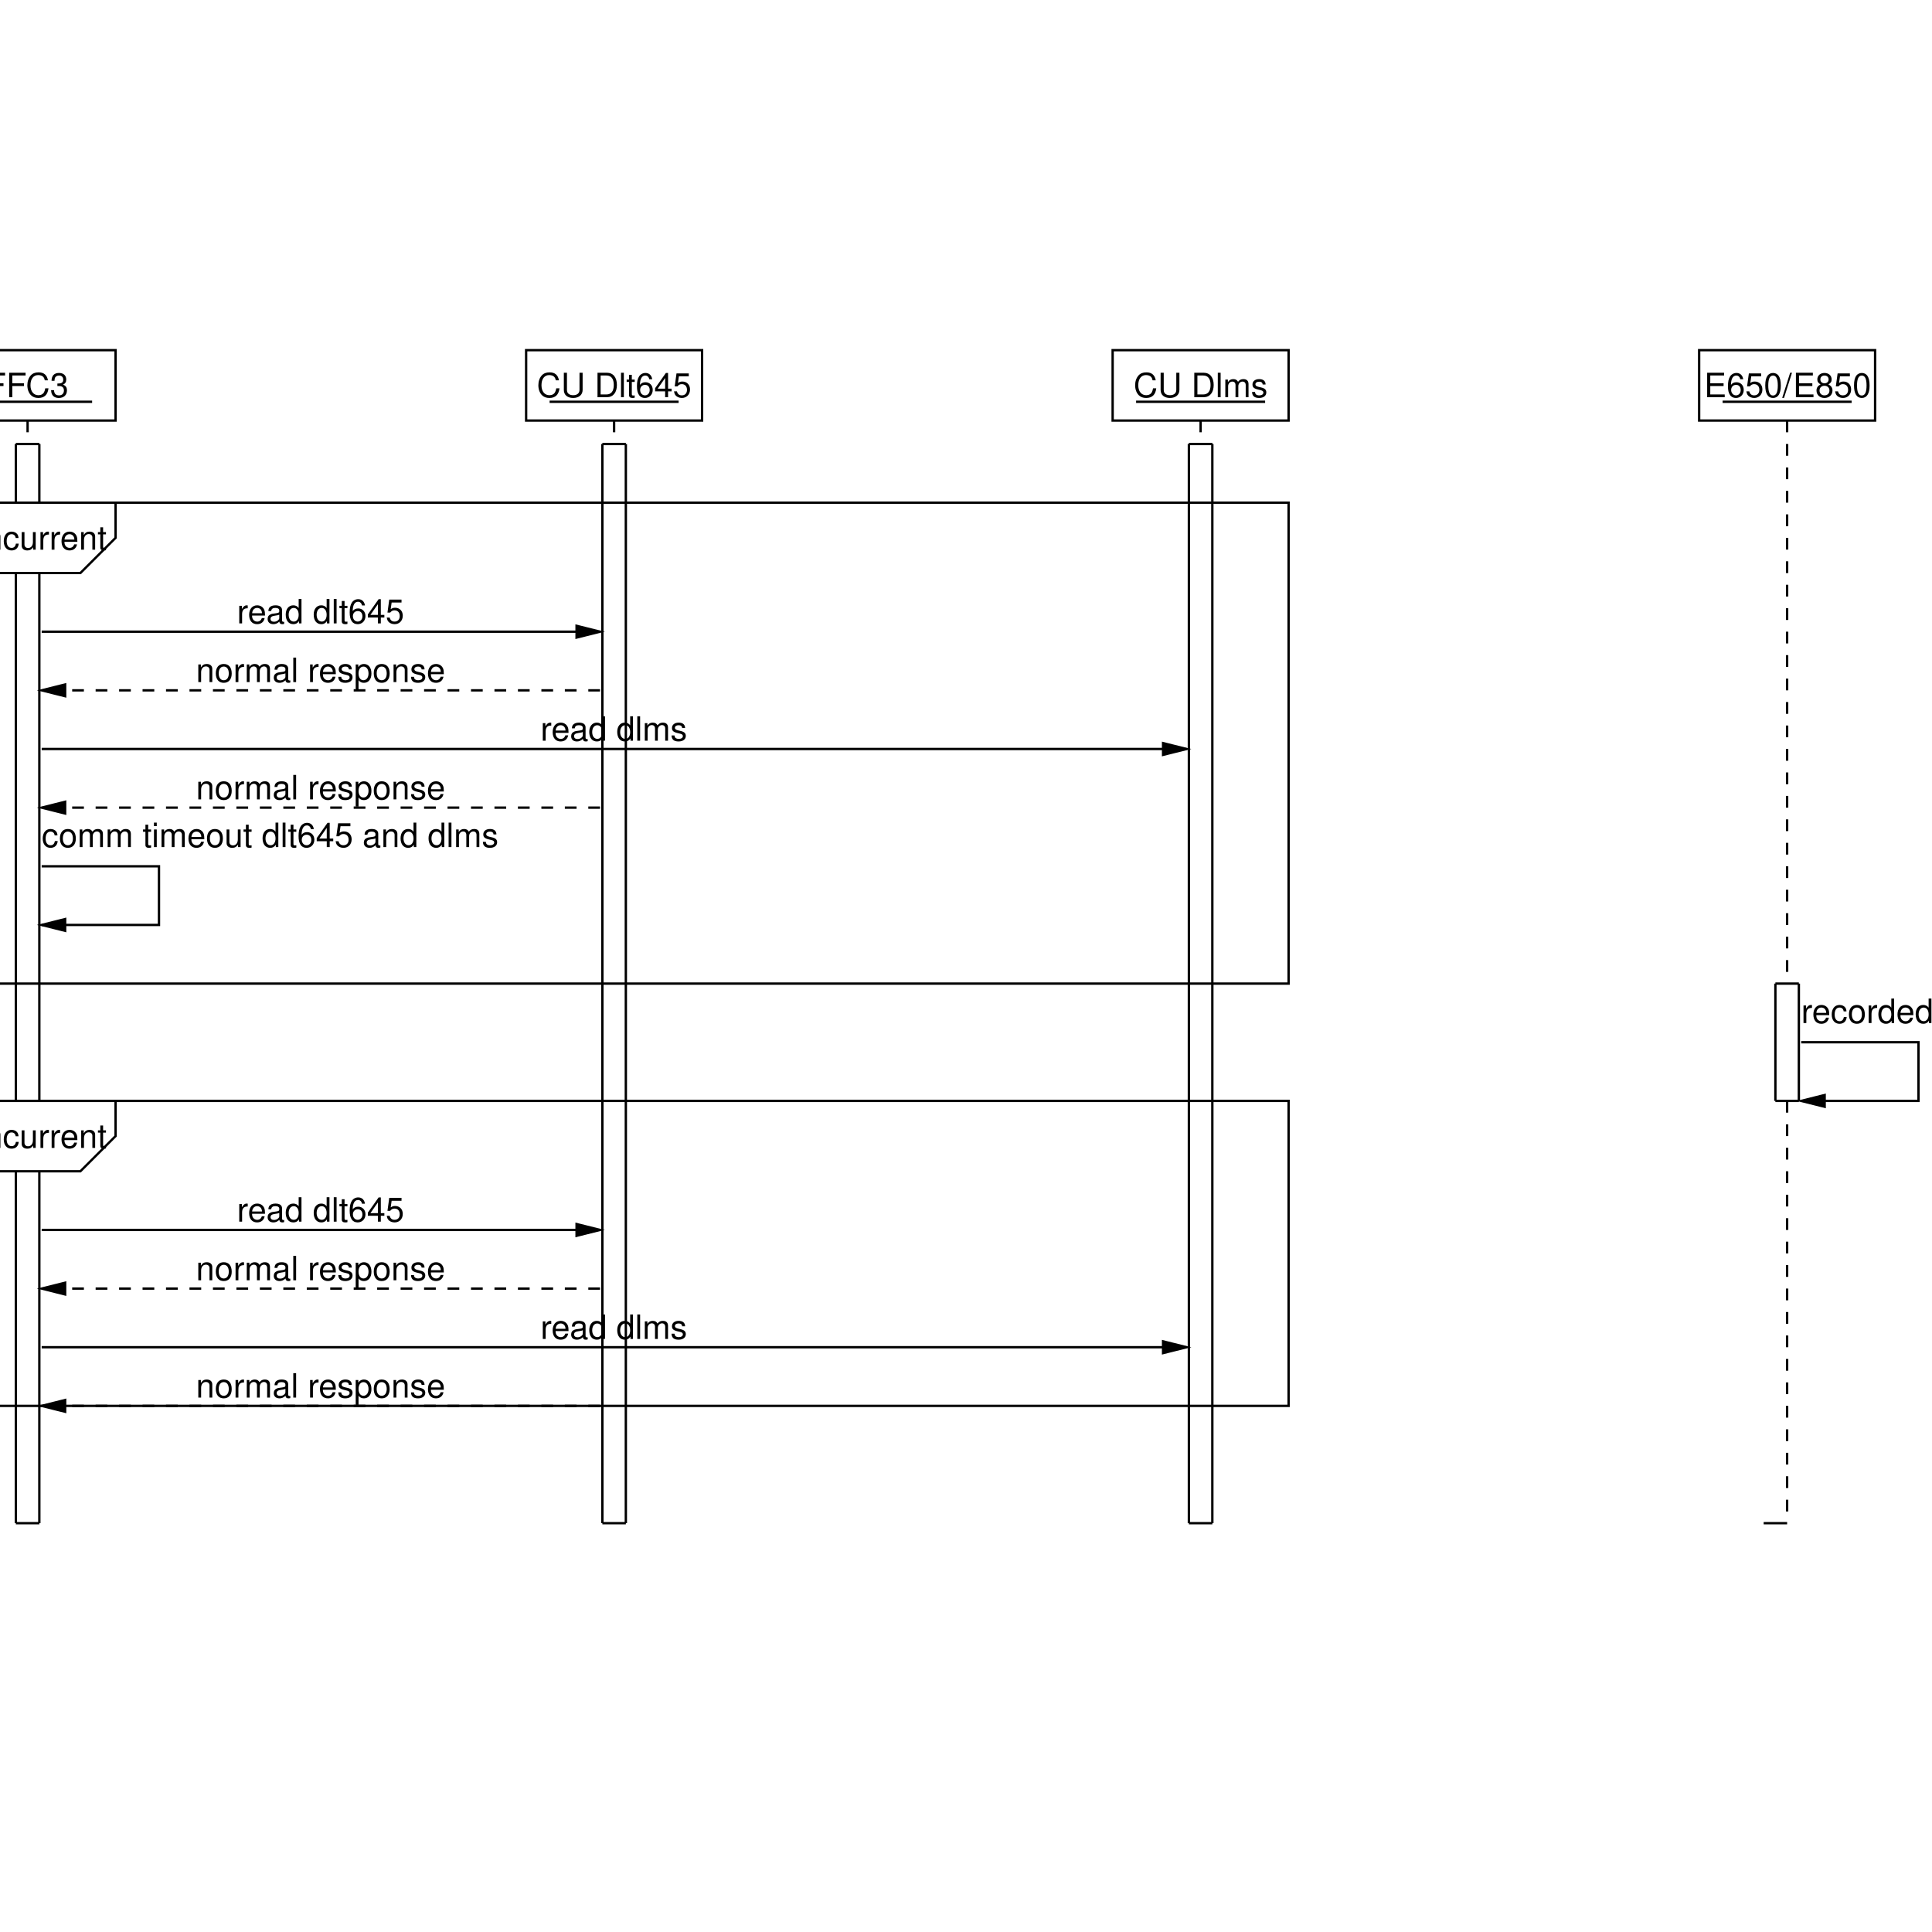
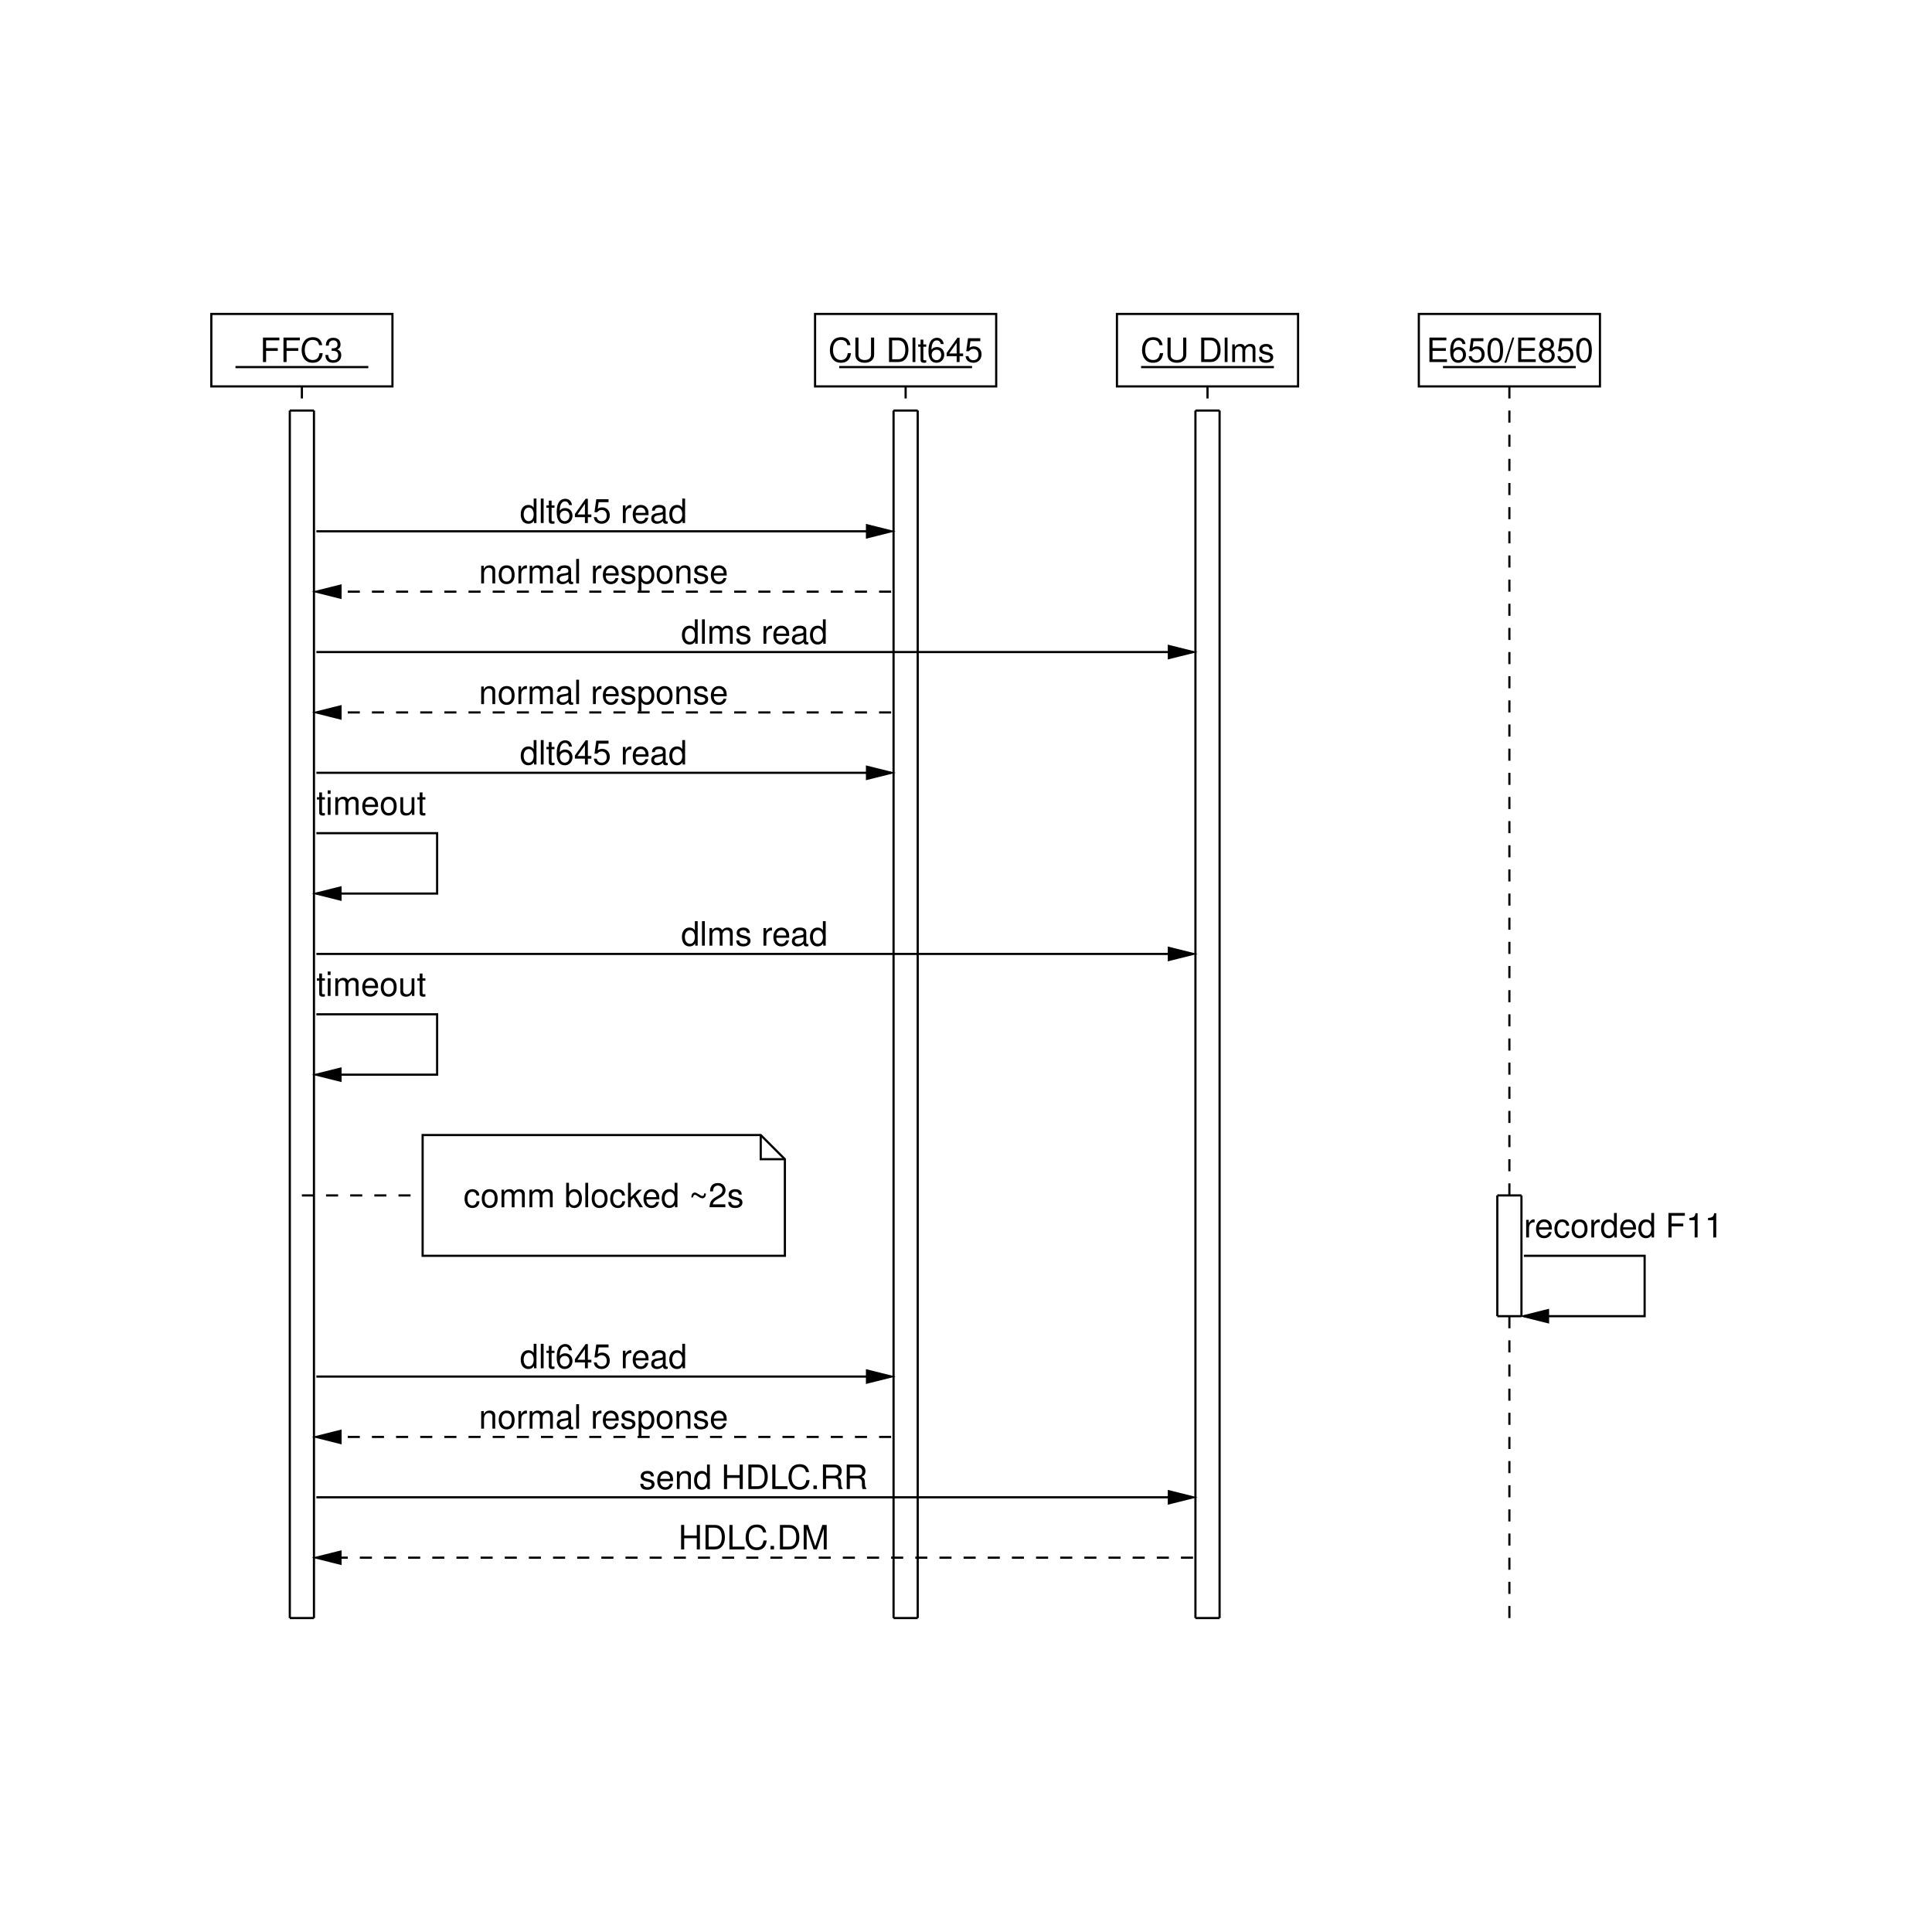
<svg xmlns="http://www.w3.org/2000/svg" version="1.1" baseProfile="full" id="body" width="8in" height="8in" viewBox="0 0 1 1" preserveAspectRatio="none">
  <rect id="background" x="0" y="0" width="1" height="1" stroke="none" fill="white" />
-   <g id="content" transform="translate(-0.03125,0.19946) scale(0.12143,-0.12143) " xml:space="preserve" stroke="black" stroke-linecap="butt" stroke-linejoin="miter" stroke-miterlimit="10.433" stroke-dasharray="none" stroke-dashoffset="0" stroke-opacity="1" fill="none" fill-rule="evenodd" fill-opacity="1" font-style="normal" font-variant="normal" font-weight="normal" font-stretch="normal" font-size-adjust="none" letter-spacing="normal" word-spacing="normal" text-anchor="start">
-     <rect x="0" y="-0.15" width="0.75" height="0.3" stroke-width="0.01" />
-     <text transform="translate(0.19628,-0.05047) scale(0.0071487,-0.0071487) " font-family="Helvetica,sans-serif" font-size="20px" stroke="none" fill="black">FFC3</text>
-     <line x1="0.1" y1="-0.07" x2="0.65" y2="-0.07" stroke-width="0.01" />
-     <rect x="2.5" y="-0.15" width="0.75" height="0.3" stroke-width="0.01" />
-     <text transform="translate(2.5453,-0.05047) scale(0.0071487,-0.0071487) " font-family="Helvetica,sans-serif" font-size="20px" stroke="none" fill="black">CU Dlt645</text>
-     <line x1="2.6" y1="-0.07" x2="3.15" y2="-0.07" stroke-width="0.01" />
-     <rect x="5" y="-0.15" width="0.75" height="0.3" stroke-width="0.01" />
-     <text transform="translate(5.0891,-0.05047) scale(0.0071487,-0.0071487) " font-family="Helvetica,sans-serif" font-size="20px" stroke="none" fill="black">CU Dlms</text>
-     <line x1="5.1" y1="-0.07" x2="5.65" y2="-0.07" stroke-width="0.01" />
-     <rect x="7.5" y="-0.15" width="0.75" height="0.3" stroke-width="0.01" />
-     <text transform="translate(7.5213,-0.05047) scale(0.0071487,-0.0071487) " font-family="Helvetica,sans-serif" font-size="20px" stroke="none" fill="black">E650/E850</text>
-     <line x1="7.6" y1="-0.07" x2="8.15" y2="-0.07" stroke-width="0.01" />
-     <line x1="0.375" y1="-0.15" x2="0.375" y2="-0.25" stroke-width="0.01" stroke-dasharray="0.05, 0.05" />
-     <line x1="0.325" y1="-0.25" x2="0.425" y2="-0.25" stroke-width="0.01" />
-     <line x1="2.875" y1="-0.15" x2="2.875" y2="-0.25" stroke-width="0.01" stroke-dasharray="0.05, 0.05" />
-     <line x1="2.825" y1="-0.25" x2="2.925" y2="-0.25" stroke-width="0.01" />
-     <line x1="5.375" y1="-0.15" x2="5.375" y2="-0.25" stroke-width="0.01" stroke-dasharray="0.05, 0.05" />
-     <line x1="5.325" y1="-0.25" x2="5.425" y2="-0.25" stroke-width="0.01" />
-     <line x1="0.325" y1="-0.25" x2="0.325" y2="-0.5" stroke-width="0.01" />
-     <line x1="0.425" y1="-0.25" x2="0.425" y2="-0.5" stroke-width="0.01" />
-     <text transform="translate(0.037296,-0.70047) scale(0.0071487,-0.0071487) " font-family="Helvetica,sans-serif" font-size="20px" stroke="none" fill="black">concurrent</text>
-     <polyline points="0.75,-0.5 0.75,-0.65 0.6,-0.8 0,-0.8 " stroke-width="0.01" />
-     <line x1="0.435" y1="-1.05" x2="2.815" y2="-1.05" stroke-width="0.01" />
-     <polygon points="2.715,-1.025 2.815,-1.05 2.715,-1.075 " stroke-width="0.01" fill="black" />
-     <text transform="translate(1.2674,-1.0147) scale(0.0071487,-0.0071487) " font-family="Helvetica,sans-serif" font-size="20px" stroke="none" fill="black">read dlt645</text>
-     <text transform="translate(1.6051,-1.1863) scale(0.0071487,-0.0071487) " font-family="Helvetica,sans-serif" font-size="20px" stroke="none" fill="black"> </text>
-     <line x1="2.815" y1="-1.3" x2="0.435" y2="-1.3" stroke-width="0.01" stroke-dasharray="0.05, 0.05" />
-     <polygon points="0.535,-1.325 0.435,-1.3 0.535,-1.275 " stroke-width="0.01" fill="black" />
-     <text transform="translate(1.0926,-1.2647) scale(0.0071487,-0.0071487) " font-family="Helvetica,sans-serif" font-size="20px" stroke="none" fill="black">normal response</text>
-     <text transform="translate(1.6051,-1.4363) scale(0.0071487,-0.0071487) " font-family="Helvetica,sans-serif" font-size="20px" stroke="none" fill="black"> </text>
-     <line x1="0.435" y1="-1.55" x2="5.315" y2="-1.55" stroke-width="0.01" />
-     <polygon points="5.215,-1.525 5.315,-1.55 5.215,-1.575 " stroke-width="0.01" fill="black" />
-     <text transform="translate(2.5612,-1.5147) scale(0.0071487,-0.0071487) " font-family="Helvetica,sans-serif" font-size="20px" stroke="none" fill="black">read dlms</text>
-     <text transform="translate(2.8551,-1.6863) scale(0.0071487,-0.0071487) " font-family="Helvetica,sans-serif" font-size="20px" stroke="none" fill="black"> </text>
-     <line x1="2.815" y1="-1.8" x2="0.435" y2="-1.8" stroke-width="0.01" stroke-dasharray="0.05, 0.05" />
-     <polygon points="0.535,-1.825 0.435,-1.8 0.535,-1.775 " stroke-width="0.01" fill="black" />
-     <text transform="translate(1.0926,-1.7647) scale(0.0071487,-0.0071487) " font-family="Helvetica,sans-serif" font-size="20px" stroke="none" fill="black">normal response</text>
-     <text transform="translate(1.6051,-1.9363) scale(0.0071487,-0.0071487) " font-family="Helvetica,sans-serif" font-size="20px" stroke="none" fill="black"> </text>
-     <polyline points="0.435,-2.05 0.935,-2.05 0.935,-2.3 0.435,-2.3 " stroke-width="0.01" />
-     <polygon points="0.535,-2.325 0.435,-2.3 0.535,-2.275 " stroke-width="0.01" fill="black" />
-     <text transform="translate(0.435,-1.9681) scale(0.0071487,-0.0071487) " font-family="Helvetica,sans-serif" font-size="20px" stroke="none" fill="black">comm timeout dlt645 and dlms</text>
-     <text transform="translate(0.41513,-2.1397) scale(0.0071487,-0.0071487) " font-family="Helvetica,sans-serif" font-size="20px" stroke="none" fill="black"> </text>
-     <text transform="translate(0.41513,-2.3113) scale(0.0071487,-0.0071487) " font-family="Helvetica,sans-serif" font-size="20px" stroke="none" fill="black"> </text>
-     <text transform="translate(0.41513,-2.4828) scale(0.0071487,-0.0071487) " font-family="Helvetica,sans-serif" font-size="20px" stroke="none" fill="black"> </text>
-     <rect x="0" y="-2.55" width="5.75" height="2.05" stroke-width="0.01" />
-     <line x1="7.875" y1="-0.15" x2="7.875" y2="-2.55" stroke-width="0.01" stroke-dasharray="0.05, 0.05" />
-     <line x1="7.825" y1="-2.55" x2="7.925" y2="-2.55" stroke-width="0.01" />
-     <polyline points="7.935,-2.8 8.435,-2.8 8.435,-3.05 7.935,-3.05 " stroke-width="0.01" />
-     <polygon points="8.035,-3.075 7.935,-3.05 8.035,-3.025 " stroke-width="0.01" fill="black" />
-     <text transform="translate(7.935,-2.7181) scale(0.0071487,-0.0071487) " font-family="Helvetica,sans-serif" font-size="20px" stroke="none" fill="black">recorded F11</text>
-     <text transform="translate(7.9151,-2.8897) scale(0.0071487,-0.0071487) " font-family="Helvetica,sans-serif" font-size="20px" stroke="none" fill="black"> </text>
-     <text transform="translate(7.9151,-3.0613) scale(0.0071487,-0.0071487) " font-family="Helvetica,sans-serif" font-size="20px" stroke="none" fill="black"> </text>
-     <text transform="translate(7.9151,-3.2328) scale(0.0071487,-0.0071487) " font-family="Helvetica,sans-serif" font-size="20px" stroke="none" fill="black"> </text>
-     <line x1="7.825" y1="-2.55" x2="7.825" y2="-3.05" stroke-width="0.01" />
-     <line x1="7.925" y1="-2.55" x2="7.925" y2="-3.05" stroke-width="0.01" />
-     <line x1="7.825" y1="-3.05" x2="7.925" y2="-3.05" stroke-width="0.01" />
-     <line x1="0.325" y1="-0.8" x2="0.325" y2="-3.05" stroke-width="0.01" />
-     <line x1="0.425" y1="-0.8" x2="0.425" y2="-3.05" stroke-width="0.01" />
-     <text transform="translate(0.037296,-3.2505) scale(0.0071487,-0.0071487) " font-family="Helvetica,sans-serif" font-size="20px" stroke="none" fill="black">concurrent</text>
-     <polyline points="0.75,-3.05 0.75,-3.2 0.6,-3.35 0,-3.35 " stroke-width="0.01" />
-     <line x1="0.435" y1="-3.6" x2="2.815" y2="-3.6" stroke-width="0.01" />
-     <polygon points="2.715,-3.575 2.815,-3.6 2.715,-3.625 " stroke-width="0.01" fill="black" />
-     <text transform="translate(1.2674,-3.5647) scale(0.0071487,-0.0071487) " font-family="Helvetica,sans-serif" font-size="20px" stroke="none" fill="black">read dlt645</text>
-     <text transform="translate(1.6051,-3.7363) scale(0.0071487,-0.0071487) " font-family="Helvetica,sans-serif" font-size="20px" stroke="none" fill="black"> </text>
-     <line x1="2.815" y1="-3.85" x2="0.435" y2="-3.85" stroke-width="0.01" stroke-dasharray="0.05, 0.05" />
-     <polygon points="0.535,-3.875 0.435,-3.85 0.535,-3.825 " stroke-width="0.01" fill="black" />
-     <text transform="translate(1.0926,-3.8147) scale(0.0071487,-0.0071487) " font-family="Helvetica,sans-serif" font-size="20px" stroke="none" fill="black">normal response</text>
-     <text transform="translate(1.6051,-3.9863) scale(0.0071487,-0.0071487) " font-family="Helvetica,sans-serif" font-size="20px" stroke="none" fill="black"> </text>
-     <line x1="0.435" y1="-4.1" x2="5.315" y2="-4.1" stroke-width="0.01" />
-     <polygon points="5.215,-4.075 5.315,-4.1 5.215,-4.125 " stroke-width="0.01" fill="black" />
-     <text transform="translate(2.5612,-4.0647) scale(0.0071487,-0.0071487) " font-family="Helvetica,sans-serif" font-size="20px" stroke="none" fill="black">read dlms</text>
-     <text transform="translate(2.8551,-4.2363) scale(0.0071487,-0.0071487) " font-family="Helvetica,sans-serif" font-size="20px" stroke="none" fill="black"> </text>
-     <line x1="2.815" y1="-4.35" x2="0.435" y2="-4.35" stroke-width="0.01" stroke-dasharray="0.05, 0.05" />
-     <polygon points="0.535,-4.375 0.435,-4.35 0.535,-4.325 " stroke-width="0.01" fill="black" />
-     <text transform="translate(1.0926,-4.3147) scale(0.0071487,-0.0071487) " font-family="Helvetica,sans-serif" font-size="20px" stroke="none" fill="black">normal response</text>
-     <text transform="translate(1.6051,-4.4863) scale(0.0071487,-0.0071487) " font-family="Helvetica,sans-serif" font-size="20px" stroke="none" fill="black"> </text>
-     <rect x="0" y="-4.35" width="5.75" height="1.3" stroke-width="0.01" />
-     <line x1="0.325" y1="-3.35" x2="0.325" y2="-4.85" stroke-width="0.01" />
-     <line x1="0.425" y1="-3.35" x2="0.425" y2="-4.85" stroke-width="0.01" />
-     <line x1="0.325" y1="-4.85" x2="0.425" y2="-4.85" stroke-width="0.01" />
-     <line x1="2.825" y1="-0.25" x2="2.825" y2="-4.85" stroke-width="0.01" />
-     <line x1="2.925" y1="-0.25" x2="2.925" y2="-4.85" stroke-width="0.01" />
-     <line x1="2.825" y1="-4.85" x2="2.925" y2="-4.85" stroke-width="0.01" />
-     <line x1="5.325" y1="-0.25" x2="5.325" y2="-4.85" stroke-width="0.01" />
-     <line x1="5.425" y1="-0.25" x2="5.425" y2="-4.85" stroke-width="0.01" />
-     <line x1="5.325" y1="-4.85" x2="5.425" y2="-4.85" stroke-width="0.01" />
-     <line x1="7.875" y1="-3.05" x2="7.875" y2="-4.85" stroke-width="0.01" stroke-dasharray="0.05, 0.05" />
-     <line x1="7.775" y1="-4.85" x2="7.875" y2="-4.85" stroke-width="0.01" />
+   <g id="content" transform="translate(0.10938,0.18125) scale(1,-1) scale(0.125) " xml:space="preserve" stroke="black" stroke-linecap="butt" stroke-linejoin="miter" stroke-miterlimit="10.433" stroke-dasharray="none" stroke-dashoffset="0" stroke-opacity="1" fill="none" fill-rule="evenodd" fill-opacity="1" font-style="normal" font-variant="normal" font-weight="normal" font-stretch="normal" font-size-adjust="none" letter-spacing="normal" word-spacing="normal" text-anchor="start">
+     <rect x="0" y="-0.15" width="0.75" height="0.3" stroke-width="0.009" />
+     <text transform="translate(0.20139,-0.049028) scale(1,-1) scale(0.0069444) " font-family="Helvetica,sans-serif" font-size="20px" stroke="none" fill="black">FFC3</text>
+     <line x1="0.1" y1="-0.07" x2="0.65" y2="-0.07" stroke-width="0.009" />
+     <rect x="2.5" y="-0.15" width="0.75" height="0.3" stroke-width="0.009" />
+     <text transform="translate(2.5547,-0.049028) scale(1,-1) scale(0.0069444) " font-family="Helvetica,sans-serif" font-size="20px" stroke="none" fill="black">CU Dlt645</text>
+     <line x1="2.6" y1="-0.07" x2="3.15" y2="-0.07" stroke-width="0.009" />
+     <rect x="3.75" y="-0.15" width="0.75" height="0.3" stroke-width="0.009" />
+     <text transform="translate(3.8473,-0.049028) scale(1,-1) scale(0.0069444) " font-family="Helvetica,sans-serif" font-size="20px" stroke="none" fill="black">CU Dlms</text>
+     <line x1="3.85" y1="-0.07" x2="4.4" y2="-0.07" stroke-width="0.009" />
+     <rect x="5" y="-0.15" width="0.75" height="0.3" stroke-width="0.009" />
+     <text transform="translate(5.0314,-0.049028) scale(1,-1) scale(0.0069444) " font-family="Helvetica,sans-serif" font-size="20px" stroke="none" fill="black">E650/E850</text>
+     <line x1="5.1" y1="-0.07" x2="5.65" y2="-0.07" stroke-width="0.009" />
+     <line x1="0.375" y1="-0.15" x2="0.375" y2="-0.25" stroke-width="0.009" stroke-dasharray="0.05, 0.05" />
+     <line x1="0.325" y1="-0.25" x2="0.425" y2="-0.25" stroke-width="0.009" />
+     <line x1="2.875" y1="-0.15" x2="2.875" y2="-0.25" stroke-width="0.009" stroke-dasharray="0.05, 0.05" />
+     <line x1="2.825" y1="-0.25" x2="2.925" y2="-0.25" stroke-width="0.009" />
+     <line x1="4.125" y1="-0.15" x2="4.125" y2="-0.25" stroke-width="0.009" stroke-dasharray="0.05, 0.05" />
+     <line x1="4.075" y1="-0.25" x2="4.175" y2="-0.25" stroke-width="0.009" />
+     <line x1="0.435" y1="-0.75" x2="2.815" y2="-0.75" stroke-width="0.009" />
+     <polygon points="2.715,-0.725 2.815,-0.75 2.715,-0.775 " stroke-width="0.009" fill="black" />
+     <text transform="translate(1.2776,-0.71569) scale(1,-1) scale(0.0069444) " font-family="Helvetica,sans-serif" font-size="20px" stroke="none" fill="black">dlt645 read</text>
+     <text transform="translate(1.6057,-0.88236) scale(1,-1) scale(0.0069444) " font-family="Helvetica,sans-serif" font-size="20px" stroke="none" fill="black"> </text>
+     <line x1="2.815" y1="-1" x2="0.435" y2="-1" stroke-width="0.009" stroke-dasharray="0.05, 0.05" />
+     <polygon points="0.535,-1.025 0.435,-1 0.535,-0.975 " stroke-width="0.009" fill="black" />
+     <text transform="translate(1.1078,-0.96569) scale(1,-1) scale(0.0069444) " font-family="Helvetica,sans-serif" font-size="20px" stroke="none" fill="black">normal response</text>
+     <text transform="translate(1.6057,-1.1324) scale(1,-1) scale(0.0069444) " font-family="Helvetica,sans-serif" font-size="20px" stroke="none" fill="black"> </text>
+     <line x1="0.435" y1="-1.25" x2="4.065" y2="-1.25" stroke-width="0.009" />
+     <polygon points="3.965,-1.225 4.065,-1.25 3.965,-1.275 " stroke-width="0.009" fill="black" />
+     <text transform="translate(1.9451,-1.2157) scale(1,-1) scale(0.0069444) " font-family="Helvetica,sans-serif" font-size="20px" stroke="none" fill="black">dlms read</text>
+     <text transform="translate(2.2307,-1.3824) scale(1,-1) scale(0.0069444) " font-family="Helvetica,sans-serif" font-size="20px" stroke="none" fill="black"> </text>
+     <line x1="2.815" y1="-1.5" x2="0.435" y2="-1.5" stroke-width="0.009" stroke-dasharray="0.05, 0.05" />
+     <polygon points="0.535,-1.525 0.435,-1.5 0.535,-1.475 " stroke-width="0.009" fill="black" />
+     <text transform="translate(1.1078,-1.4657) scale(1,-1) scale(0.0069444) " font-family="Helvetica,sans-serif" font-size="20px" stroke="none" fill="black">normal response</text>
+     <text transform="translate(1.6057,-1.6324) scale(1,-1) scale(0.0069444) " font-family="Helvetica,sans-serif" font-size="20px" stroke="none" fill="black"> </text>
+     <line x1="0.435" y1="-1.75" x2="2.815" y2="-1.75" stroke-width="0.009" />
+     <polygon points="2.715,-1.725 2.815,-1.75 2.715,-1.775 " stroke-width="0.009" fill="black" />
+     <text transform="translate(1.2776,-1.7157) scale(1,-1) scale(0.0069444) " font-family="Helvetica,sans-serif" font-size="20px" stroke="none" fill="black">dlt645 read</text>
+     <text transform="translate(1.6057,-1.8824) scale(1,-1) scale(0.0069444) " font-family="Helvetica,sans-serif" font-size="20px" stroke="none" fill="black"> </text>
+     <polyline points="0.435,-2 0.935,-2 0.935,-2.25 0.435,-2.25 " stroke-width="0.009" />
+     <polygon points="0.535,-2.275 0.435,-2.25 0.535,-2.225 " stroke-width="0.009" fill="black" />
+     <text transform="translate(0.435,-1.924) scale(1,-1) scale(0.0069444) " font-family="Helvetica,sans-serif" font-size="20px" stroke="none" fill="black">timeout</text>
+     <text transform="translate(0.41569,-2.0907) scale(1,-1) scale(0.0069444) " font-family="Helvetica,sans-serif" font-size="20px" stroke="none" fill="black"> </text>
+     <text transform="translate(0.41569,-2.2574) scale(1,-1) scale(0.0069444) " font-family="Helvetica,sans-serif" font-size="20px" stroke="none" fill="black"> </text>
+     <text transform="translate(0.41569,-2.424) scale(1,-1) scale(0.0069444) " font-family="Helvetica,sans-serif" font-size="20px" stroke="none" fill="black"> </text>
+     <line x1="0.435" y1="-2.5" x2="4.065" y2="-2.5" stroke-width="0.009" />
+     <polygon points="3.965,-2.475 4.065,-2.5 3.965,-2.525 " stroke-width="0.009" fill="black" />
+     <text transform="translate(1.9451,-2.4657) scale(1,-1) scale(0.0069444) " font-family="Helvetica,sans-serif" font-size="20px" stroke="none" fill="black">dlms read</text>
+     <text transform="translate(2.2307,-2.6324) scale(1,-1) scale(0.0069444) " font-family="Helvetica,sans-serif" font-size="20px" stroke="none" fill="black"> </text>
+     <polyline points="0.435,-2.75 0.935,-2.75 0.935,-3 0.435,-3 " stroke-width="0.009" />
+     <polygon points="0.535,-3.025 0.435,-3 0.535,-2.975 " stroke-width="0.009" fill="black" />
+     <text transform="translate(0.435,-2.674) scale(1,-1) scale(0.0069444) " font-family="Helvetica,sans-serif" font-size="20px" stroke="none" fill="black">timeout</text>
+     <text transform="translate(0.41569,-2.8407) scale(1,-1) scale(0.0069444) " font-family="Helvetica,sans-serif" font-size="20px" stroke="none" fill="black"> </text>
+     <text transform="translate(0.41569,-3.0074) scale(1,-1) scale(0.0069444) " font-family="Helvetica,sans-serif" font-size="20px" stroke="none" fill="black"> </text>
+     <text transform="translate(0.41569,-3.174) scale(1,-1) scale(0.0069444) " font-family="Helvetica,sans-serif" font-size="20px" stroke="none" fill="black"> </text>
+     <line x1="0.375" y1="-3.5" x2="0.875" y2="-3.5" stroke-width="0.009" stroke-dasharray="0.05, 0.05" />
+     <text transform="translate(1.0442,-3.549) scale(1,-1) scale(0.0069444) " font-family="Helvetica,sans-serif" font-size="20px" stroke="none" fill="black">comm blocked ~2s</text>
+     <polygon points="0.875,-3.25 2.275,-3.25 2.375,-3.35 2.375,-3.75 0.875,-3.75 " stroke-width="0.009" />
+     <polyline points="2.275,-3.25 2.275,-3.35 2.375,-3.35 " stroke-width="0.009" />
+     <line x1="5.375" y1="-0.15" x2="5.375" y2="-3.5" stroke-width="0.009" stroke-dasharray="0.05, 0.05" />
+     <line x1="5.325" y1="-3.5" x2="5.425" y2="-3.5" stroke-width="0.009" />
+     <polyline points="5.435,-3.75 5.935,-3.75 5.935,-4 5.435,-4 " stroke-width="0.009" />
+     <polygon points="5.535,-4.025 5.435,-4 5.535,-3.975 " stroke-width="0.009" fill="black" />
+     <text transform="translate(5.435,-3.674) scale(1,-1) scale(0.0069444) " font-family="Helvetica,sans-serif" font-size="20px" stroke="none" fill="black">recorded F11</text>
+     <text transform="translate(5.4157,-3.8407) scale(1,-1) scale(0.0069444) " font-family="Helvetica,sans-serif" font-size="20px" stroke="none" fill="black"> </text>
+     <text transform="translate(5.4157,-4.0074) scale(1,-1) scale(0.0069444) " font-family="Helvetica,sans-serif" font-size="20px" stroke="none" fill="black"> </text>
+     <text transform="translate(5.4157,-4.174) scale(1,-1) scale(0.0069444) " font-family="Helvetica,sans-serif" font-size="20px" stroke="none" fill="black"> </text>
+     <line x1="5.325" y1="-3.5" x2="5.325" y2="-4" stroke-width="0.009" />
+     <line x1="5.425" y1="-3.5" x2="5.425" y2="-4" stroke-width="0.009" />
+     <line x1="5.325" y1="-4" x2="5.425" y2="-4" stroke-width="0.009" />
+     <line x1="0.435" y1="-4.25" x2="2.815" y2="-4.25" stroke-width="0.009" />
+     <polygon points="2.715,-4.225 2.815,-4.25 2.715,-4.275 " stroke-width="0.009" fill="black" />
+     <text transform="translate(1.2776,-4.2157) scale(1,-1) scale(0.0069444) " font-family="Helvetica,sans-serif" font-size="20px" stroke="none" fill="black">dlt645 read</text>
+     <text transform="translate(1.6057,-4.3824) scale(1,-1) scale(0.0069444) " font-family="Helvetica,sans-serif" font-size="20px" stroke="none" fill="black"> </text>
+     <line x1="2.815" y1="-4.5" x2="0.435" y2="-4.5" stroke-width="0.009" stroke-dasharray="0.05, 0.05" />
+     <polygon points="0.535,-4.525 0.435,-4.5 0.535,-4.475 " stroke-width="0.009" fill="black" />
+     <text transform="translate(1.1078,-4.4657) scale(1,-1) scale(0.0069444) " font-family="Helvetica,sans-serif" font-size="20px" stroke="none" fill="black">normal response</text>
+     <text transform="translate(1.6057,-4.6324) scale(1,-1) scale(0.0069444) " font-family="Helvetica,sans-serif" font-size="20px" stroke="none" fill="black"> </text>
+     <line x1="0.435" y1="-4.75" x2="4.065" y2="-4.75" stroke-width="0.009" />
+     <polygon points="3.965,-4.725 4.065,-4.75 3.965,-4.775 " stroke-width="0.009" fill="black" />
+     <text transform="translate(1.7715,-4.7157) scale(1,-1) scale(0.0069444) " font-family="Helvetica,sans-serif" font-size="20px" stroke="none" fill="black">send HDLC.RR</text>
+     <text transform="translate(2.2307,-4.8824) scale(1,-1) scale(0.0069444) " font-family="Helvetica,sans-serif" font-size="20px" stroke="none" fill="black"> </text>
+     <line x1="4.065" y1="-5" x2="0.435" y2="-5" stroke-width="0.009" stroke-dasharray="0.05, 0.05" />
+     <polygon points="0.535,-5.025 0.435,-5 0.535,-4.975 " stroke-width="0.009" fill="black" />
+     <text transform="translate(1.9337,-4.9657) scale(1,-1) scale(0.0069444) " font-family="Helvetica,sans-serif" font-size="20px" stroke="none" fill="black">HDLC.DM</text>
+     <text transform="translate(2.2307,-5.1324) scale(1,-1) scale(0.0069444) " font-family="Helvetica,sans-serif" font-size="20px" stroke="none" fill="black"> </text>
+     <line x1="0.325" y1="-0.25" x2="0.325" y2="-5.25" stroke-width="0.009" />
+     <line x1="0.425" y1="-0.25" x2="0.425" y2="-5.25" stroke-width="0.009" />
+     <line x1="0.325" y1="-5.25" x2="0.425" y2="-5.25" stroke-width="0.009" />
+     <line x1="2.825" y1="-0.25" x2="2.825" y2="-5.25" stroke-width="0.009" />
+     <line x1="2.925" y1="-0.25" x2="2.925" y2="-5.25" stroke-width="0.009" />
+     <line x1="2.825" y1="-5.25" x2="2.925" y2="-5.25" stroke-width="0.009" />
+     <line x1="4.075" y1="-0.25" x2="4.075" y2="-5.25" stroke-width="0.009" />
+     <line x1="4.175" y1="-0.25" x2="4.175" y2="-5.25" stroke-width="0.009" />
+     <line x1="4.075" y1="-5.25" x2="4.175" y2="-5.25" stroke-width="0.009" />
+     <line x1="5.375" y1="-4" x2="5.375" y2="-5.25" stroke-width="0.009" stroke-dasharray="0.05, 0.05" />
  </g>
</svg>
